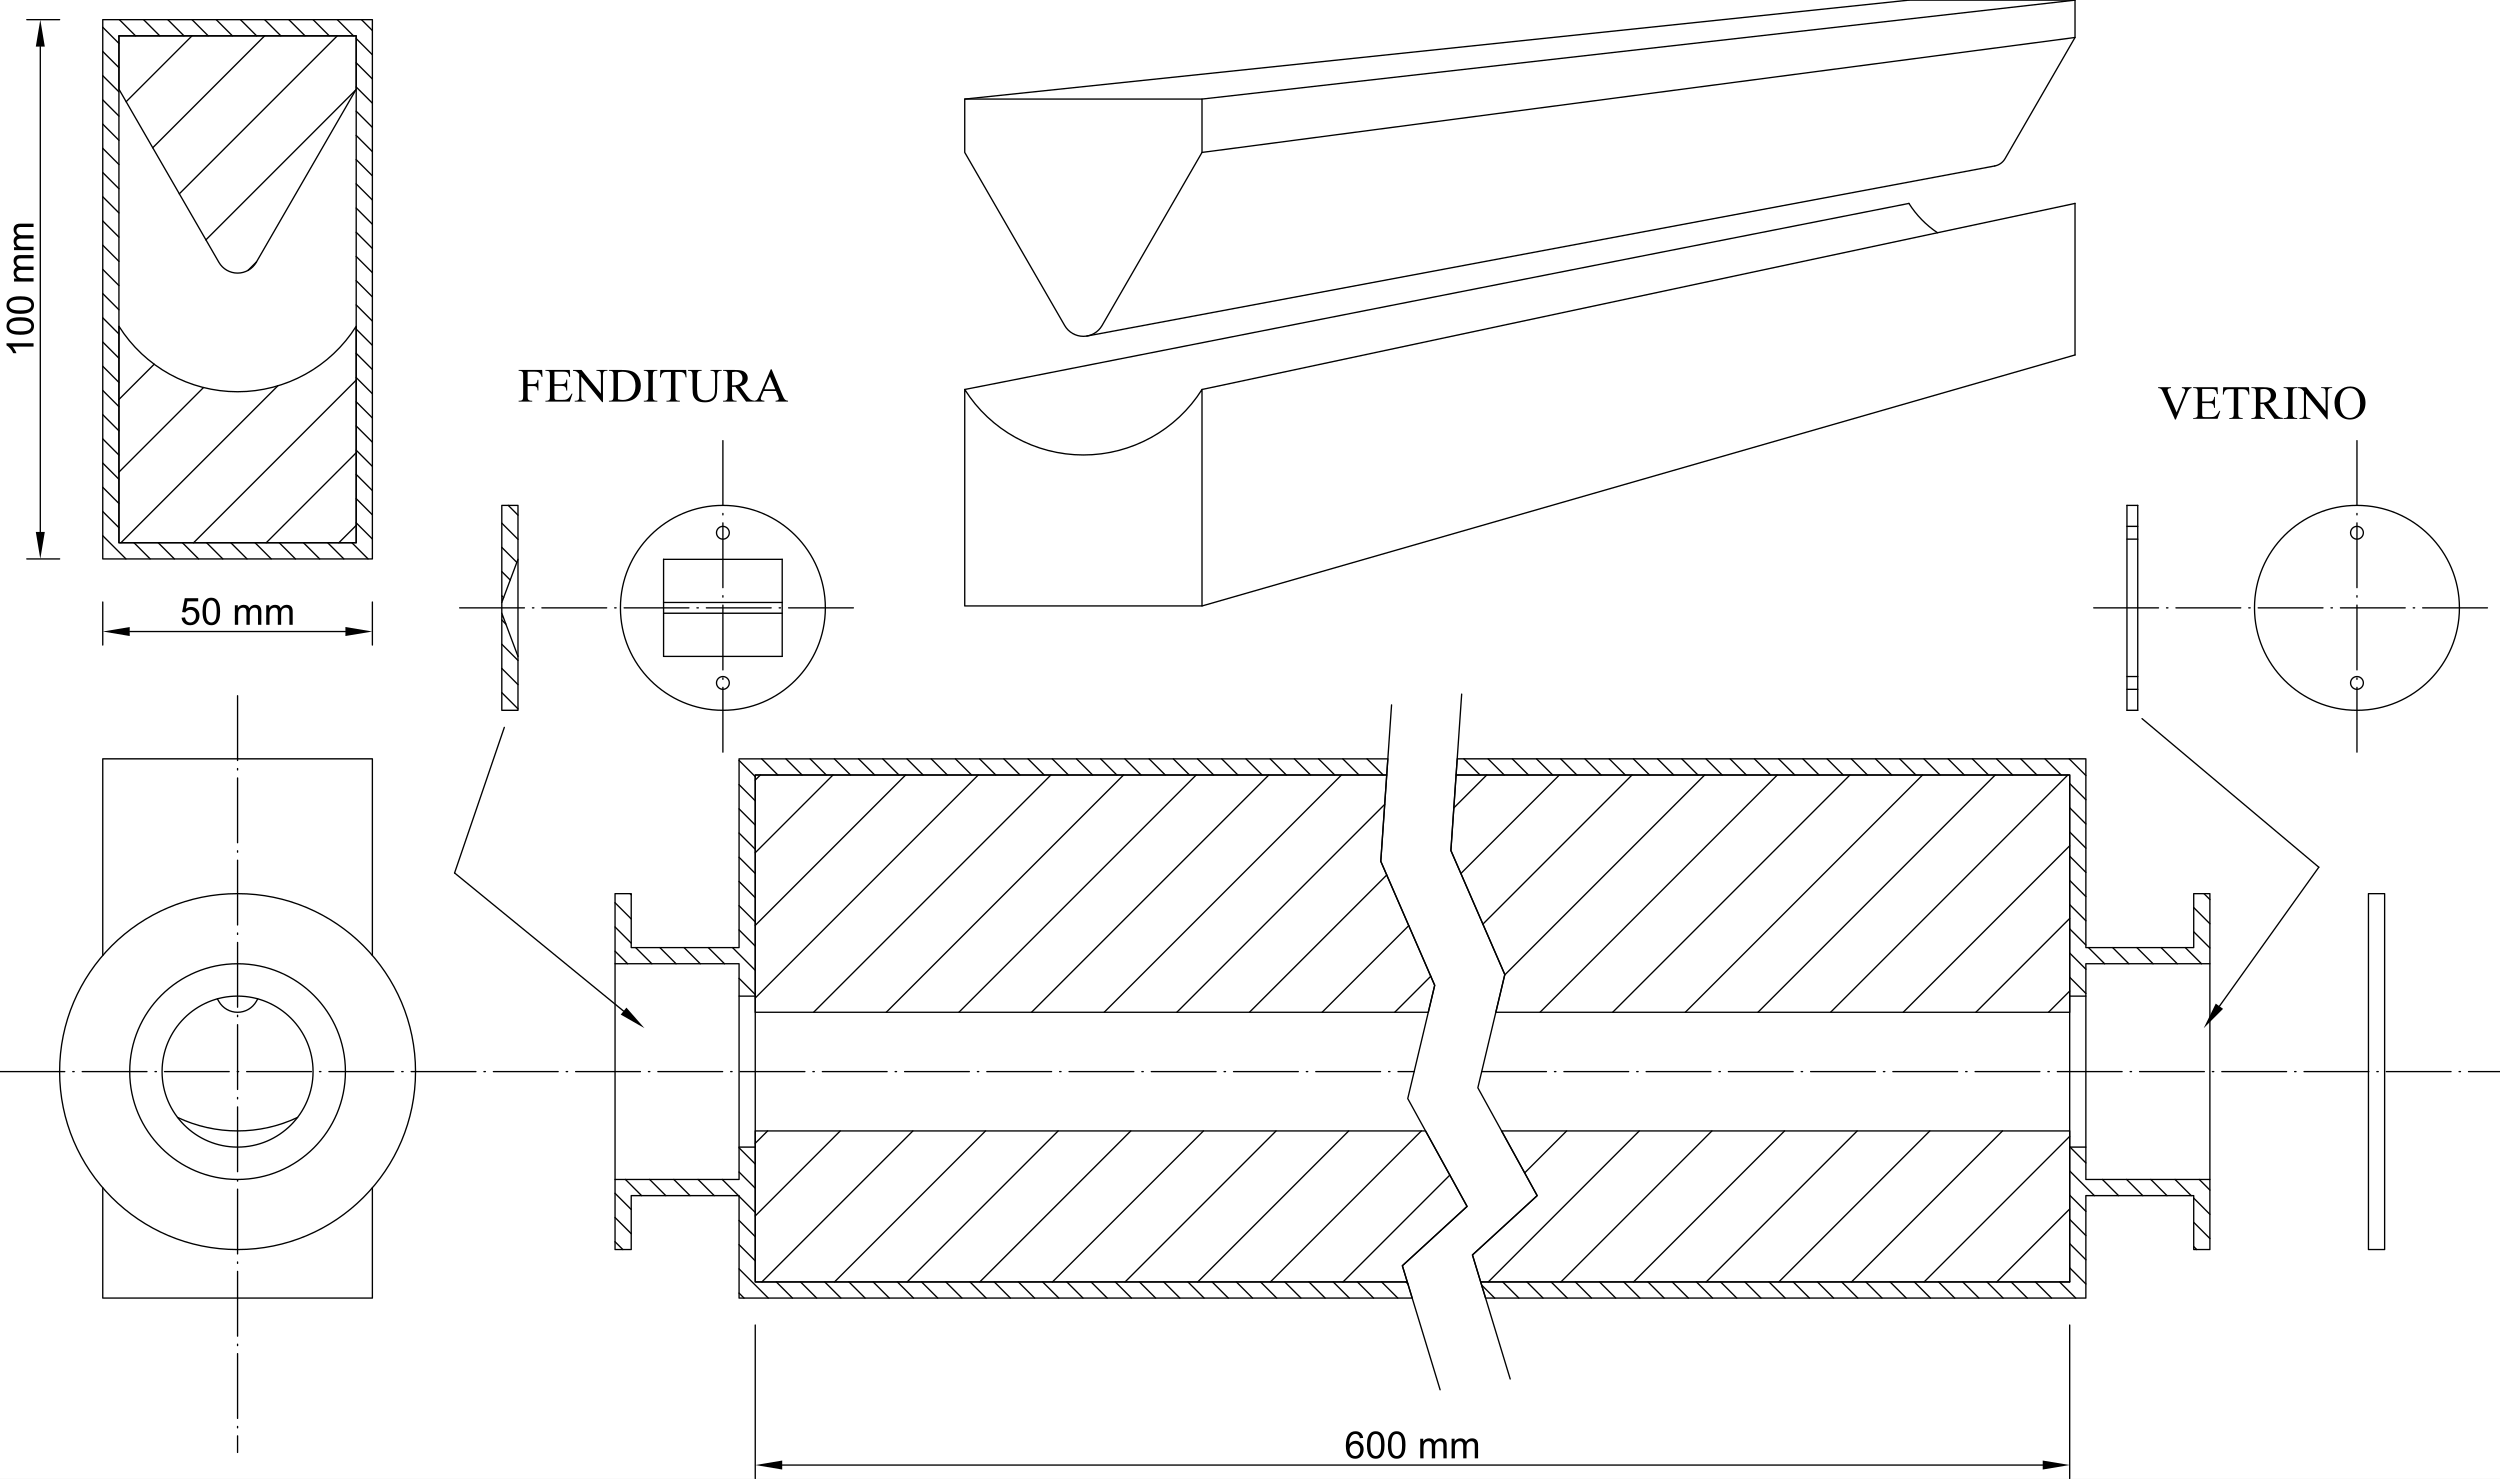
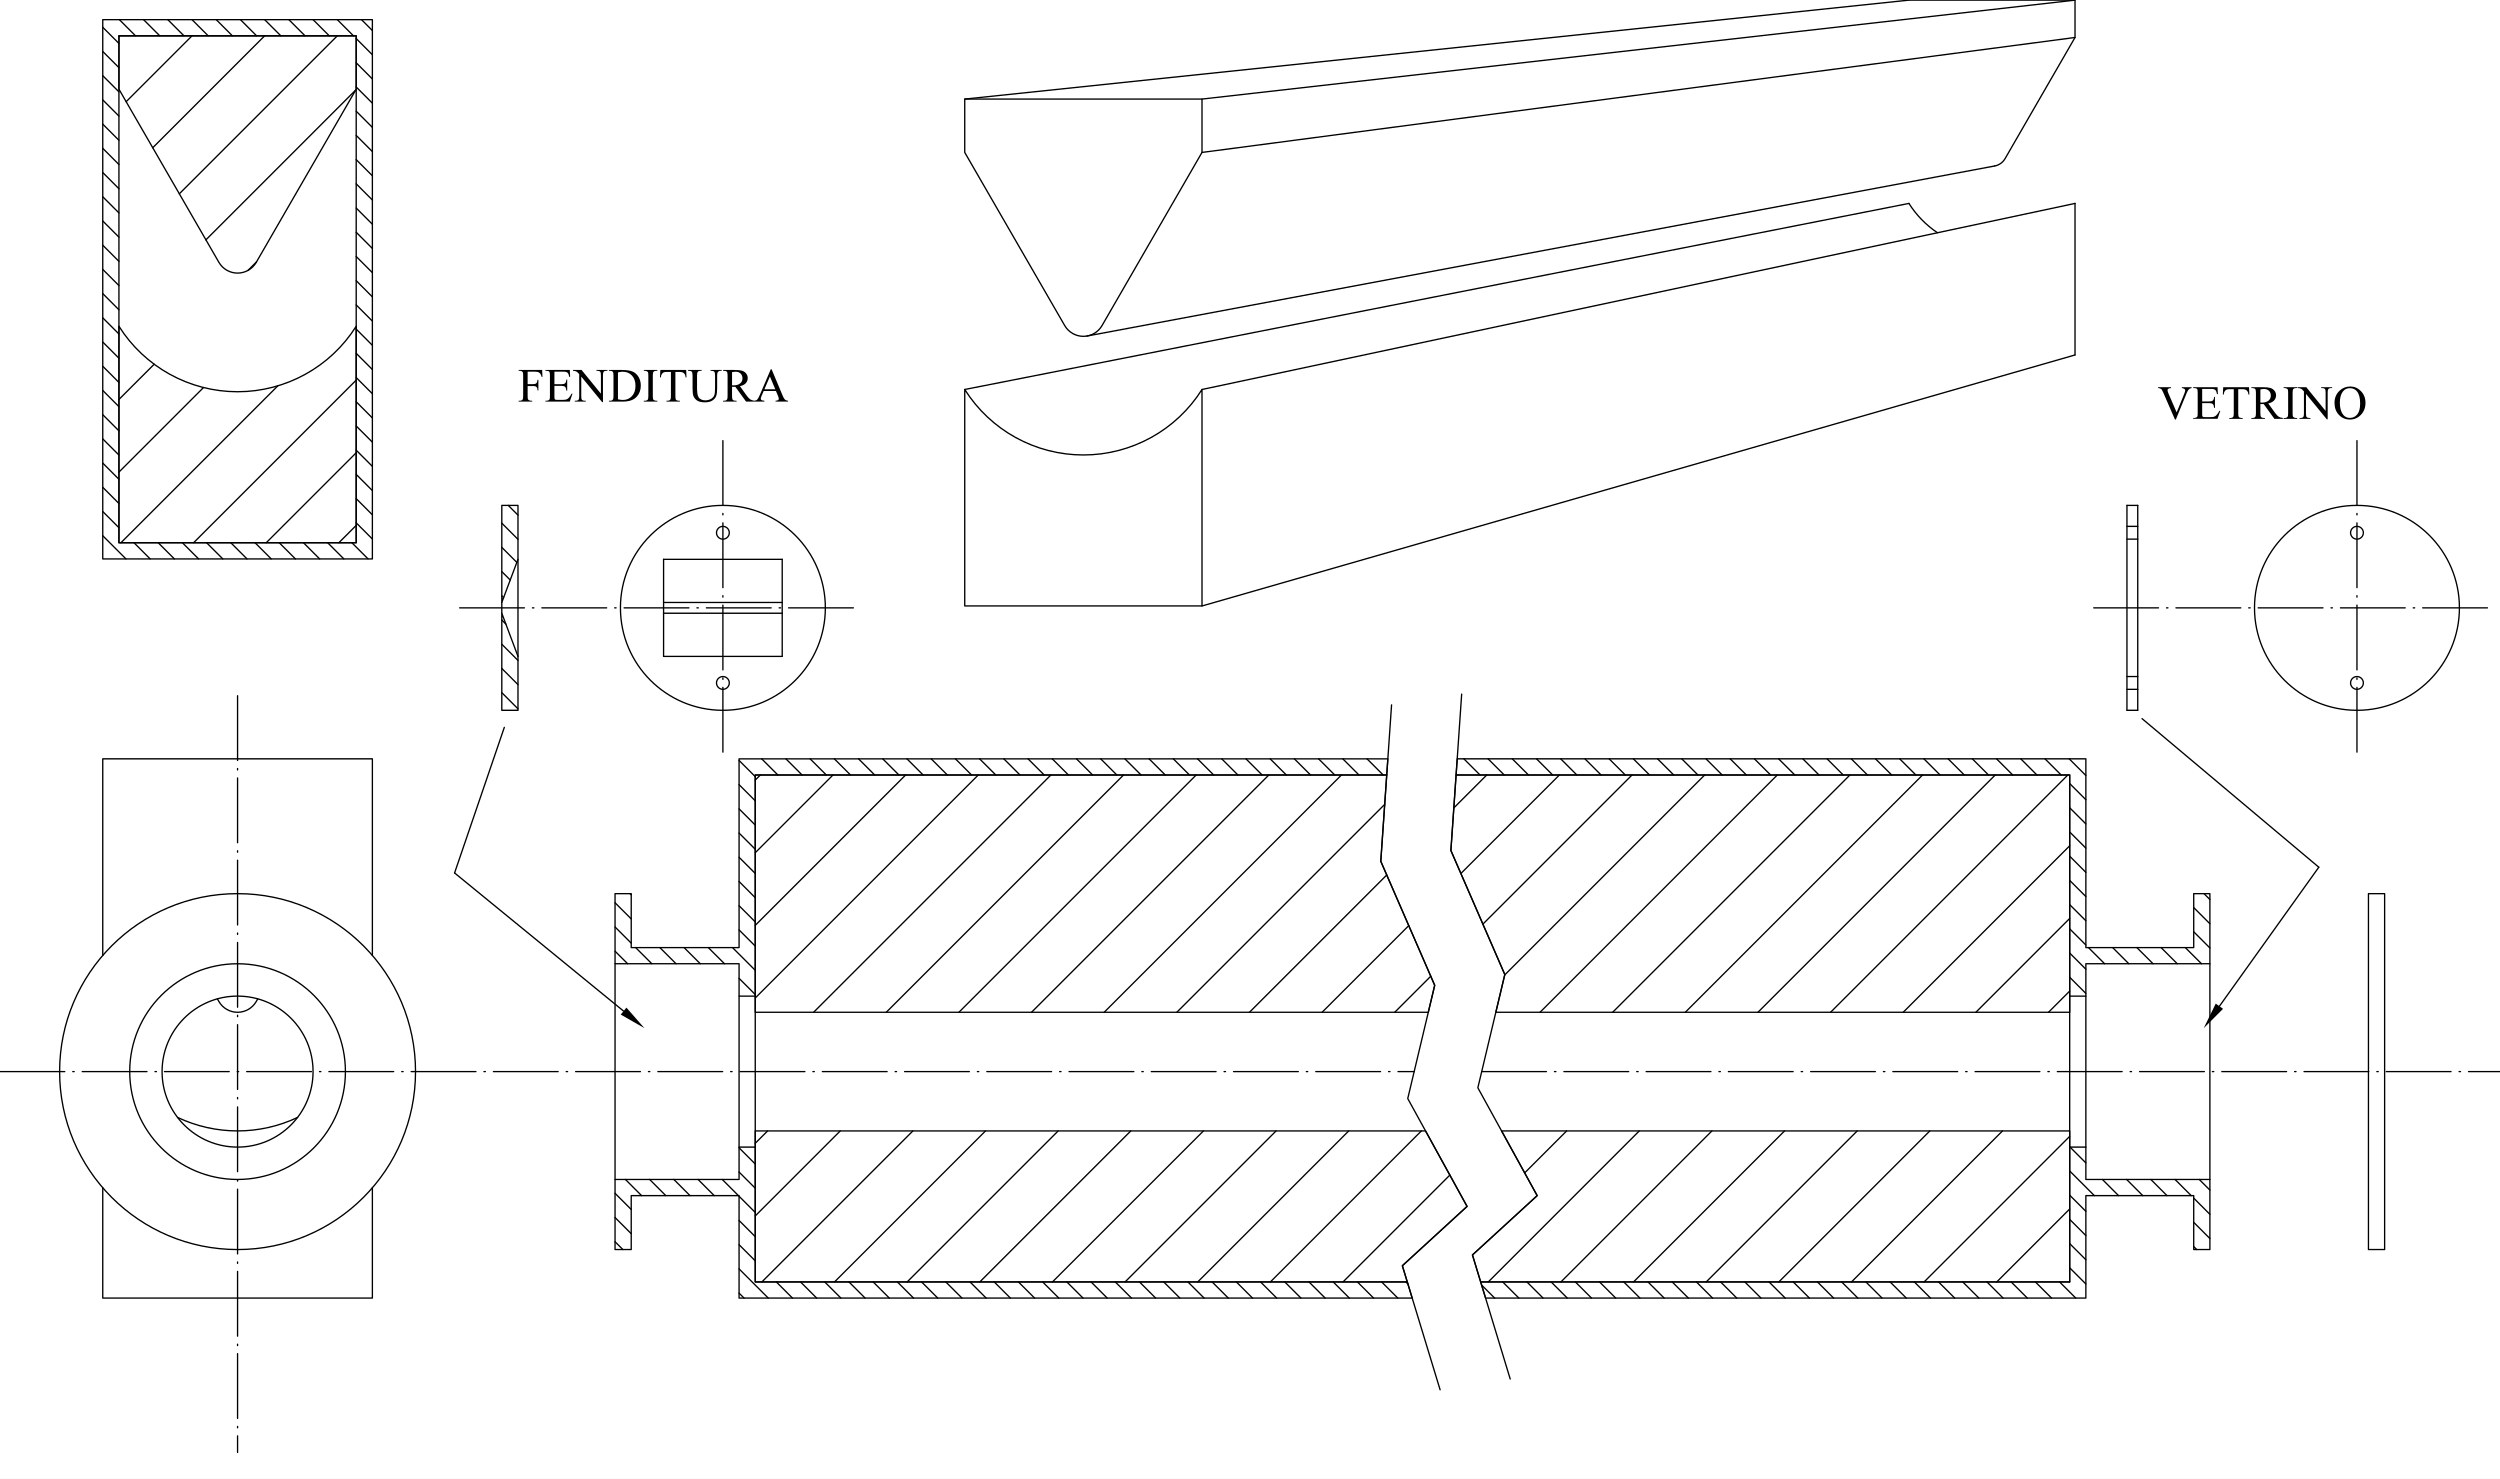
<svg xmlns="http://www.w3.org/2000/svg" width="463.6mm" height="274.2mm" viewBox="0 0 1000000 591458">
  <defs>
    <style>.C1 {stroke: #000000; stroke-width: 539; stroke-opacity: 1.000; fill: none; fill-opacity: 1.000;}</style>
    <style>.C2 {stroke: none; stroke-width: none; stroke-opacity: 1.000; fill: #000000; fill-opacity: 1.000;}</style>
  </defs>
  <rect fill="#ffffff" x="0" y="0" width="1000000" height="591458" fill-opacity="1.0" />
  <g stroke-linecap="round" stroke-linejoin="round" fill-rule="evenodd">
    <path d="M 142481 217091 l 0 -202759 l -94908 0 l 0 202759 l 94908 0" class="C1" />
    <path d="M 148952 7861 l -107850 0 l 0 215701 l 107850 0 l 0 -215701" class="C1" />
    <path d="M 47573 14332 l 94908 0 l 0 21343 l -39982 69251 c -1541 2670 -4390 4314 -7472 4314 c -3082 0 -5931 -1644 -7472 -4314 l -39982 -69251 l 0 -21343" class="C1" />
    <path d="M 47573 130501 l 0 86590 l 94908 0 l 0 -86590 c -10268 16303 -28187 26194 -47454 26194 c -19267 0 -37186 -9891 -47454 -26194" class="C1" />
    <path d="M 148952 382178 l 0 -78643 l -107850 0 l 0 78643" class="C1" />
    <path d="M 556627 281965 l -4314 62553 l 21570 49611 l -10785 45297 l 23727 43140 l -25884 23727 l 15099 49611" class="C1" />
    <path d="M 584668 277651 l -4314 62553 l 21570 49611 l -10785 45297 l 23727 43140 l -25884 23727 l 15099 49611" class="C1" />
    <path d="M 252489 357461 l 0 21570 l 43140 0 l 0 -75495 l 259510 0 l -446 6471 l -252593 0 l 0 88437 l -6471 -0 l 0 -12942 l -49611 0 l 0 -28041 l 6471 0" class="C1" />
    <path d="M 0 428642 l 25884 0 m 3236 0 l 539 0 m 3236 0 l 25884 0 m 3236 0 l 539 0 m 3236 0 l 25884 0 m 3236 0 l 539 0 m 3236 0 l 25884 0 m 3236 0 l 539 0 m 3236 0 l 25884 0 m 3236 0 l 539 0 m 3236 0 l 25884 0 m 3236 0 l 539 0 m 3236 0 l 25884 0 m 3236 0 l 539 0 m 3236 0 l 25884 0 m 3236 0 l 539 0 m 3236 0 l 25884 0 m 3236 0 l 539 0 m 3236 0 l 25884 0 m 3236 0 l 539 0 m 3236 0 l 25884 0 m 3236 0 l 539 0 m 3236 0 l 25884 0 m 3236 0 l 539 0 m 3236 0 l 25884 0 m 3236 0 l 539 0 m 3236 0 l 25884 0 m 3236 0 l 539 0 m 3236 0 l 25884 0 m 3236 0 l 539 0 m 3236 0 l 25884 0 m 3236 0 l 539 0 m 3236 0 l 25884 0 m 3236 0 l 539 0 m 3236 0 l 6462 0" class="C1" />
    <path d="M 295629 458840 l 6471 0 l 0 53925 l 260810 -0 l 1969 6471 l -269251 0 l 0 -40983 l -43140 0 l 0 21570 l -6471 0 l 0 -28041 l 49611 0 l 0 -12942" class="C1" />
    <path d="M 582437 310006 l 245438 0 l 0 88437 l 6471 -0 l 0 -12942 l 49611 0 l 0 -28041 l -6471 0 l 0 21570 l -43140 0 l 0 -75495 l -251462 0 l -446 6471" class="C1" />
    <path d="M 827874 458840 l 0 53925 l -235610 -0 l 1969 6471 l 240111 0 l 0 -40983 l 43140 0 l 0 21570 l 6471 0 l 0 -28041 l -49611 0 l 0 -12942 l -6471 0" class="C1" />
    <path d="M 302100 458840 l 0 -60396" class="C1" />
    <path d="M 827874 398444 l 0 60396" class="C1" />
    <path d="M 570216 452369 l 16609 30198 l -25884 23727 l 1969 6471 l -260810 0 l 0 -60396 l 268116 0" class="C1" />
    <path d="M 302100 404915 l 0 -94908 l 252593 0 l -2380 34512 l 21570 49611 l -2568 10785 l -269215 0" class="C1" />
    <path d="M 827874 452369 l 0 60396 l -235610 -0 l -3282 -10785 l 25884 -23727 l -14236 -25884 l 227244 0" class="C1" />
    <path d="M 827874 404915 l -229545 0 l 3595 -15099 l -21570 -49611 l 2083 -30198 l 245438 0 l 0 94908" class="C1" />
    <path d="M 592680 428642 l 25884 0 m 3236 0 l 539 0 m 3236 0 l 25884 0 m 3236 0 l 539 0 m 3236 0 l 25884 0 m 3236 0 l 539 0 m 3236 0 l 25884 0 m 3236 0 l 539 0 m 3236 0 l 25884 0 m 3236 0 l 539 0 m 3236 0 l 25884 0 m 3236 0 l 539 0 m 3236 0 l 25884 0 m 3236 0 l 539 0 m 3236 0 l 25884 0 m 3236 0 l 539 0 m 3236 0 l 25884 0 m 3236 0 l 539 0 m 3236 0 l 25884 0 m 3236 0 l 539 0 m 3236 0 l 25884 0 m 3236 0 l 539 0 m 3236 0 l 25884 0 m 3236 0 l 539 0 m 3236 0 l 12588 0" class="C1" />
    <path d="M 166209 428642 c 0 39312 -31869 71181 -71181 71181 c -39312 0 -71181 -31869 -71181 -71181 c 0 -39312 31869 -71181 71181 -71181 c 39312 0 71181 31869 71181 71181" class="C1" />
    <path d="M 138167 428642 c 0 23826 -19315 43140 -43140 43140 c -23826 0 -43140 -19315 -43140 -43140 c 0 -23826 19315 -43140 43140 -43140 c 23826 0 43140 19315 43140 43140" class="C1" />
    <path d="M 95027 278304 l 0 25884 m 0 3236 l 0 539 m 0 3236 l 0 25884 m 0 3236 l 0 539 m 0 3236 l 0 25884 m 0 3236 l 0 539 m 0 3236 l 0 25884 m 0 3236 l 0 539 m 0 3236 l 0 25884 m 0 3236 l 0 539 m 0 3236 l 0 25884 m 0 3236 l 0 539 m 0 3236 l 0 25884 m 0 3236 l 0 539 m 0 3236 l 0 25884 m 0 3236 l 0 539 m 0 3236 l 0 25884 m 0 3236 l 0 539 m 0 3236 l 0 6609" class="C1" />
    <path d="M 41102 475105 l 0 44131 l 107850 0 l 0 -44131" class="C1" />
    <path d="M 119023 446976 c -15189 7190 -32802 7190 -47990 0" class="C1" />
    <path d="M 103109 399545 l -609 1056 c -1541 2670 -4390 4314 -7472 4314 c -3082 0 -5931 -1644 -7472 -4314 l -609 -1056" class="C1" />
    <path d="M 200721 240982 l 6471 -17256 l 0 -21570 l -6471 0 l 0 38826" class="C1" />
    <path d="M 200721 245296 l 6471 17256 l 0 21570 l -6471 0 l 0 -38826" class="C1" />
    <path d="M 200721 240982 l 0 4314" class="C1" />
    <path d="M 207192 223726 l 0 38826" class="C1" />
    <path d="M 183874 243139 l 25884 0 m 3236 0 l 539 0 m 3236 0 l 25884 0 m 3236 0 l 539 0 m 3236 0 l 25884 0 m 3236 0 l 539 0 m 3236 0 l 25884 0 m 3236 0 l 539 0 m 3236 0 l 25884 0" class="C1" />
    <path d="M 289158 176272 l 0 25884 m 0 3236 l 0 539 m 0 3236 l 0 25884 m 0 3236 l 0 539 m 0 3236 l 0 25884 m 0 3236 l 0 539 m 0 3236 l 0 25884" class="C1" />
    <path d="M 330141 243139 c 0 22634 -18349 40983 -40983 40983 c -22634 0 -40983 -18349 -40983 -40983 c 0 -22634 18349 -40983 40983 -40983 c 22634 0 40983 18349 40983 40983" class="C1" />
    <path d="M 265431 223726 l 47454 0" class="C1" />
    <path d="M 265431 262552 l 47454 0" class="C1" />
    <path d="M 265431 262552 l 0 -38826" class="C1" />
    <path d="M 312885 262552 l 0 -38826" class="C1" />
    <path d="M 265431 245296 l 47454 0" class="C1" />
    <path d="M 265431 240982 l 47454 0" class="C1" />
    <path d="M 291716 273173 c 0 1413 -1145 2558 -2558 2558 c -1413 0 -2558 -1145 -2558 -2558 c 0 -1413 1145 -2558 2558 -2558 c 1413 0 2558 1145 2558 2558" class="C1" />
    <path d="M 291716 213105 c 0 1413 -1145 2558 -2558 2558 c -1413 0 -2558 -1145 -2558 -2558 c 0 -1413 1145 -2558 2558 -2558 c 1413 0 2558 1145 2558 2558" class="C1" />
    <path d="M 947381 357461 l 6471 0 l 0 142362 l -6471 0 l 0 -142362" class="C1" />
    <path d="M 942785 176272 l 0 25884 m 0 3236 l 0 539 m 0 3236 l 0 25884 m 0 3236 l 0 539 m 0 3236 l 0 25884 m 0 3236 l 0 539 m 0 3236 l 0 25884" class="C1" />
    <path d="M 983768 243139 c 0 22634 -18349 40983 -40983 40983 c -22634 0 -40983 -18349 -40983 -40983 c 0 -22634 18349 -40983 40983 -40983 c 22634 0 40983 18349 40983 40983" class="C1" />
    <path d="M 837502 243139 l 25884 0 m 3236 0 l 539 0 m 3236 0 l 25884 0 m 3236 0 l 539 0 m 3236 0 l 25884 0 m 3236 0 l 539 0 m 3236 0 l 25884 0 m 3236 0 l 539 0 m 3236 0 l 25884 0" class="C1" />
    <path d="M 945344 273173 c 0 1413 -1145 2558 -2558 2558 c -1413 0 -2558 -1145 -2558 -2558 c 0 -1413 1145 -2558 2558 -2558 c 1413 0 2558 1145 2558 2558" class="C1" />
    <path d="M 945344 213105 c 0 1413 -1145 2558 -2558 2558 c -1413 0 -2558 -1145 -2558 -2558 c 0 -1413 1145 -2558 2558 -2558 c 1413 0 2558 1145 2558 2558" class="C1" />
    <path d="M 855096 202156 l -4314 0" class="C1" />
    <path d="M 850782 202156 l 0 81966" class="C1" />
    <path d="M 855096 284122 l -4314 0" class="C1" />
    <path d="M 855096 202156 l 0 81966" class="C1" />
    <path d="M 855096 210547 l -4314 0" class="C1" />
    <path d="M 855096 215664 l -4314 0" class="C1" />
    <path d="M 855096 270615 l -4314 0" class="C1" />
    <path d="M 855096 275731 l -4314 0" class="C1" />
    <path d="M 385894 155794 l 0 86590 l 94908 0 l 0 -86590 c -10268 16303 -28187 26194 -47454 26194 c -19267 0 -37186 -9891 -47454 -26194" class="C1" />
    <path d="M 385894 39625 l 94908 0 l 0 21343 l -39982 69251 c -1541 2670 -4390 4314 -7472 4314 c -3082 0 -5931 -1644 -7472 -4314 l -39982 -69251 l 0 -21343" class="C1" />
    <path d="M 774989 93094 c -4587 -3063 -8478 -7059 -11417 -11726" class="C1" />
    <path d="M 763572 50 l 66436 0 l 0 14940 l -27987 48476 c -881 1527 -2386 2592 -4118 2917" class="C1" />
    <path d="M 480803 242384 l 349205 -100403" class="C1" />
    <path d="M 480803 155794 l 349205 -74426" class="C1" />
    <path d="M 385894 155794 l 377678 -74426" class="C1" />
    <path d="M 434723 134423 l 363179 -68041" class="C1" />
    <path d="M 480803 60968 l 349205 -45978" class="C1" />
    <path d="M 830008 50 l -349205 39575" class="C1" />
    <path d="M 763572 50 l -377678 39575" class="C1" />
    <path d="M 830008 141981 l 0 -60613" class="C1" />
    <path d="M 250567 403048 l -2275 2783 9488 5434 Z" class="C2" />
    <path d="M 249429 404440 l -67599 -55257" class="C1" />
    <path d="M 889222 403537 l -2924 -2091 -4810 9819 Z" class="C2" />
    <path d="M 887760 402492 l 39758 -55608" class="C1" />
    <path d="M 211056 148674 l 0 4973 l 2305 0 q 793 0 1162 -350 q 369 -350 490 -1386 l 345 0 l 0 4283 l -345 0 q -9 -737 -191 -1082 q -182 -345 -504 -518 q -322 -173 -956 -173 l -2305 0 l 0 3975 q 0 961 121 1269 q 93 233 392 401 q 411 224 858 224 l 457 0 l 0 345 l -5431 0 l 0 -345 l 448 0 q 784 0 1138 -457 q 224 -299 224 -1437 l 0 -8174 q 0 -961 -121 -1269 q -93 -233 -383 -401 q -401 -224 -858 -224 l -448 0 l 0 -345 l 9415 0 l 121 2781 l -327 0 q -243 -886 -565 -1302 q -322 -415 -793 -602 q -471 -187 -1460 -187 l -2790 0 Z M 221768 148674 l 0 5001 l 2781 0 q 1082 0 1446 -327 q 485 -429 541 -1512 l 345 0 l 0 4404 l -345 0 q -131 -924 -261 -1185 q -168 -327 -551 -513 q -383 -187 -1176 -187 l -2781 0 l 0 4171 q 0 840 75 1022 q 75 182 261 289 q 187 107 709 107 l 2146 0 q 1073 0 1558 -149 q 485 -149 933 -588 q 579 -579 1185 -1745 l 373 0 l -1092 3173 l -9751 0 l 0 -345 l 448 0 q 448 0 849 -215 q 299 -149 406 -448 q 107 -299 107 -1222 l 0 -8221 q 0 -1204 -243 -1484 q -336 -373 -1120 -373 l -448 0 l 0 -345 l 9751 0 l 140 2771 l -364 0 q -196 -998 -434 -1372 q -238 -373 -704 -569 q -373 -140 -1316 -140 l -3471 0 Z M 229196 147984 l 3434 0 l 7735 9490 l 0 -7297 q 0 -1166 -261 -1456 q -345 -392 -1092 -392 l -439 0 l 0 -345 l 4404 0 l 0 345 l -448 0 q -802 0 -1138 485 q -205 299 -205 1362 l 0 10665 l -336 0 l -8342 -10189 l 0 7791 q 0 1166 252 1456 q 355 392 1092 392 l 448 0 l 0 345 l -4404 0 l 0 -345 l 439 0 q 812 0 1148 -485 q 205 -299 205 -1362 l 0 -8799 q -551 -644 -835 -849 q -285 -205 -835 -383 q -271 -84 -821 -84 l 0 -345 Z M 243575 160636 l 0 -345 l 476 0 q 802 0 1138 -513 q 205 -308 205 -1381 l 0 -8174 q 0 -1185 -261 -1484 q -364 -411 -1082 -411 l -476 0 l 0 -345 l 5151 0 q 2837 0 4316 644 q 1479 644 2379 2146 q 900 1502 900 3471 q 0 2641 -1605 4414 q -1801 1978 -5487 1978 l -5655 0 m 3611 -914 q 1185 261 1987 261 q 2165 0 3592 -1521 q 1428 -1521 1428 -4124 q 0 -2622 -1428 -4134 q -1428 -1512 -3667 -1512 q -840 0 -1913 271 l 0 10759 Z M 262946 160291 l 0 345 l -5421 0 l 0 -345 l 448 0 q 784 0 1138 -457 q 224 -299 224 -1437 l 0 -8174 q 0 -961 -121 -1269 q -93 -233 -383 -401 q -411 -224 -858 -224 l -448 0 l 0 -345 l 5421 0 l 0 345 l -457 0 q -774 0 -1129 457 q -233 299 -233 1437 l 0 8174 q 0 961 121 1269 q 93 233 392 401 q 401 224 849 224 l 457 0 Z M 274469 147984 l 140 2967 l -355 0 q -103 -784 -280 -1120 q -289 -541 -770 -798 q -481 -257 -1264 -257 l -1782 0 l 0 9667 q 0 1166 252 1456 q 355 392 1092 392 l 439 0 l 0 345 l -5365 0 l 0 -345 l 448 0 q 802 0 1138 -485 q 205 -299 205 -1362 l 0 -9667 l -1521 0 q -886 0 -1260 131 q -485 177 -830 681 q -345 504 -411 1362 l -355 0 l 149 -2967 l 10329 0 Z M 284202 148329 l 0 -345 l 4479 0 l 0 345 l -476 0 q -746 0 -1148 625 q -196 289 -196 1344 l 0 5132 q 0 1904 -378 2953 q -378 1050 -1484 1801 q -1106 751 -3009 751 q -2071 0 -3145 -718 q -1073 -718 -1521 -1932 q -299 -830 -299 -3117 l 0 -4945 q 0 -1166 -322 -1530 q -322 -364 -1040 -364 l -476 0 l 0 -345 l 5468 0 l 0 345 l -485 0 q -784 0 -1120 495 q -233 336 -233 1400 l 0 5515 q 0 737 135 1689 q 135 952 490 1484 q 355 532 1022 877 q 667 345 1638 345 q 1241 0 2221 -541 q 980 -541 1339 -1386 q 359 -844 359 -2860 l 0 -5123 q 0 -1185 -261 -1484 q -364 -411 -1082 -411 l -476 0 Z M 301800 160636 l -3378 0 l -4283 -5916 q -476 19 -774 19 q -121 0 -261 -5 q -140 -5 -289 -14 l 0 3676 q 0 1194 261 1484 q 355 411 1064 411 l 495 0 l 0 345 l -5421 0 l 0 -345 l 476 0 q 802 0 1148 -523 q 196 -289 196 -1372 l 0 -8174 q 0 -1194 -261 -1484 q -364 -411 -1082 -411 l -476 0 l 0 -345 l 4609 0 q 2015 0 2972 294 q 956 294 1624 1082 q 667 788 667 1880 q 0 1166 -760 2025 q -760 858 -2356 1213 l 2613 3630 q 896 1250 1540 1661 q 644 411 1680 523 l 0 345 m -8986 -6504 q 177 0 308 5 q 131 5 215 5 q 1810 0 2729 -784 q 919 -784 919 -1997 q 0 -1185 -742 -1927 q -742 -742 -1964 -742 q -541 0 -1465 177 l 0 5263 Z M 310375 156400 l -4899 0 l -858 1997 q -317 737 -317 1101 q 0 289 275 509 q 275 219 1190 285 l 0 345 l -3984 0 l 0 -345 q 793 -140 1026 -364 q 476 -448 1054 -1820 l 4451 -10413 l 327 0 l 4404 10525 q 532 1269 966 1647 q 434 378 1208 425 l 0 345 l -4992 0 l 0 -345 q 756 -37 1022 -252 q 266 -215 266 -523 q 0 -411 -373 -1297 l -765 -1820 m -261 -690 l -2146 -5113 l -2202 5113 l 4348 0 Z" class="C2" />
    <path d="M 876642 154882 l 0 345 q -672 121 -1017 429 q -495 457 -877 1400 l -4414 10768 l -345 0 l -4740 -10908 q -364 -840 -513 -1026 q -233 -289 -574 -453 q -341 -163 -919 -210 l 0 -345 l 5169 0 l 0 345 q -877 84 -1138 299 q -261 215 -261 551 q 0 467 429 1456 l 3219 7418 l 2986 -7325 q 439 -1082 439 -1502 q 0 -271 -271 -518 q -271 -247 -914 -350 q -47 -9 -159 -28 l 0 -345 l 3900 0 Z M 880869 155572 l 0 5001 l 2781 0 q 1082 0 1446 -327 q 485 -429 541 -1512 l 345 0 l 0 4404 l -345 0 q -131 -924 -261 -1185 q -168 -327 -551 -513 q -383 -187 -1176 -187 l -2781 0 l 0 4171 q 0 840 75 1022 q 75 182 261 289 q 187 107 709 107 l 2146 0 q 1073 0 1558 -149 q 485 -149 933 -588 q 579 -579 1185 -1745 l 373 0 l -1092 3173 l -9751 0 l 0 -345 l 448 0 q 448 0 849 -215 q 299 -149 406 -448 q 107 -299 107 -1222 l 0 -8221 q 0 -1204 -243 -1484 q -336 -373 -1120 -373 l -448 0 l 0 -345 l 9751 0 l 140 2771 l -364 0 q -196 -998 -434 -1372 q -238 -373 -704 -569 q -373 -140 -1316 -140 l -3471 0 Z M 899606 154882 l 140 2967 l -355 0 q -103 -784 -280 -1120 q -289 -541 -770 -798 q -481 -257 -1264 -257 l -1782 0 l 0 9667 q 0 1166 252 1456 q 355 392 1092 392 l 439 0 l 0 345 l -5365 0 l 0 -345 l 448 0 q 802 0 1138 -485 q 205 -299 205 -1362 l 0 -9667 l -1521 0 q -886 0 -1260 131 q -485 177 -830 681 q -345 504 -411 1362 l -355 0 l 149 -2967 l 10329 0 Z M 913136 167534 l -3378 0 l -4283 -5916 q -476 19 -774 19 q -121 0 -261 -5 q -140 -5 -289 -14 l 0 3676 q 0 1194 261 1484 q 355 411 1064 411 l 495 0 l 0 345 l -5421 0 l 0 -345 l 476 0 q 802 0 1148 -523 q 196 -289 196 -1372 l 0 -8174 q 0 -1194 -261 -1484 q -364 -411 -1082 -411 l -476 0 l 0 -345 l 4609 0 q 2015 0 2972 294 q 956 294 1624 1082 q 667 788 667 1880 q 0 1166 -760 2025 q -760 858 -2356 1213 l 2613 3630 q 896 1250 1540 1661 q 644 411 1680 523 l 0 345 m -8986 -6504 q 177 0 308 5 q 131 5 215 5 q 1810 0 2729 -784 q 919 -784 919 -1997 q 0 -1185 -742 -1927 q -742 -742 -1964 -742 q -541 0 -1465 177 l 0 5263 Z M 918865 167189 l 0 345 l -5421 0 l 0 -345 l 448 0 q 784 0 1138 -457 q 224 -299 224 -1437 l 0 -8174 q 0 -961 -121 -1269 q -93 -233 -383 -401 q -411 -224 -858 -224 l -448 0 l 0 -345 l 5421 0 l 0 345 l -457 0 q -774 0 -1129 457 q -233 299 -233 1437 l 0 8174 q 0 961 121 1269 q 93 233 392 401 q 401 224 849 224 l 457 0 Z M 919080 154882 l 3434 0 l 7735 9490 l 0 -7297 q 0 -1166 -261 -1456 q -345 -392 -1092 -392 l -439 0 l 0 -345 l 4404 0 l 0 345 l -448 0 q -802 0 -1138 485 q -205 299 -205 1362 l 0 10665 l -336 0 l -8342 -10189 l 0 7791 q 0 1166 252 1456 q 355 392 1092 392 l 448 0 l 0 345 l -4404 0 l 0 -345 l 439 0 q 812 0 1148 -485 q 205 -299 205 -1362 l 0 -8799 q -551 -644 -835 -849 q -285 -205 -835 -383 q -271 -84 -821 -84 l 0 -345 Z M 940121 154592 q 2463 0 4269 1871 q 1806 1871 1806 4670 q 0 2883 -1820 4787 q -1820 1904 -4404 1904 q -2613 0 -4390 -1857 q -1778 -1857 -1778 -4805 q 0 -3014 2053 -4917 q 1782 -1652 4264 -1652 m -177 681 q -1698 0 -2725 1260 q -1278 1568 -1278 4591 q 0 3098 1325 4768 q 1017 1269 2687 1269 q 1782 0 2944 -1390 q 1162 -1390 1162 -4386 q 0 -3247 -1278 -4843 q -1026 -1269 -2837 -1269 Z" class="C2" />
-     <path d="M 302100 530021 l 0 61387" class="C1" />
-     <path d="M 827874 530021 l 0 61387" class="C1" />
-     <path d="M 312885 586016 l 504204 0" class="C1" />
-     <path d="M 312885 584218 l 0 3595 -10785 -1798 Z" class="C2" />
-     <path d="M 817089 584218 l 0 3595 10785 -1798 Z" class="C2" />
-     <path d="M 545271 575176 l -1317 103 q -177 -780 -500 -1133 q -537 -566 -1324 -566 q -633 0 -1111 353 q -625 456 -986 1332 q -360 875 -375 2494 q 478 -728 1170 -1081 q 692 -353 1449 -353 q 1324 0 2255 975 q 931 975 931 2520 q 0 1015 -438 1887 q -438 872 -1203 1335 q -765 463 -1736 463 q -1655 0 -2700 -1218 q -1045 -1218 -1045 -4013 q 0 -3127 1155 -4546 q 1008 -1236 2715 -1236 q 1273 0 2086 714 q 813 714 975 1972 m -5407 4649 q 0 684 291 1310 q 291 625 813 953 q 522 327 1096 327 q 839 0 1442 -677 q 603 -677 603 -1839 q 0 -1118 -596 -1762 q -596 -644 -1501 -644 q -898 0 -1523 644 q -625 644 -625 1688 Z M 546779 578001 q 0 -1913 394 -3079 q 394 -1166 1170 -1799 q 776 -633 1953 -633 q 868 0 1523 349 q 655 349 1081 1008 q 427 658 669 1604 q 243 945 243 2549 q 0 1898 -390 3064 q -390 1166 -1166 1802 q -776 636 -1961 636 q -1560 0 -2450 -1118 q -1067 -1346 -1067 -4385 m 1361 0 q 0 2656 622 3535 q 622 879 1534 879 q 912 0 1534 -883 q 622 -883 622 -3531 q 0 -2663 -622 -3539 q -622 -875 -1549 -875 q -912 0 -1457 772 q -684 986 -684 3642 Z M 555158 578001 q 0 -1913 394 -3079 q 394 -1166 1170 -1799 q 776 -633 1953 -633 q 868 0 1523 349 q 655 349 1081 1008 q 427 658 669 1604 q 243 945 243 2549 q 0 1898 -390 3064 q -390 1166 -1166 1802 q -776 636 -1961 636 q -1560 0 -2450 -1118 q -1067 -1346 -1067 -4385 m 1361 0 q 0 2656 622 3535 q 622 879 1534 879 q 912 0 1534 -883 q 622 -883 622 -3531 q 0 -2663 -622 -3539 q -622 -875 -1549 -875 q -912 0 -1457 772 q -684 986 -684 3642 Z" class="C2" />
-     <path d="M 568092 583319 l 0 -7813 l 1184 0 l 0 1096 q 368 -574 978 -923 q 611 -349 1390 -349 q 868 0 1424 360 q 555 360 783 1008 q 927 -1368 2413 -1368 q 1162 0 1788 644 q 625 644 625 1983 l 0 5363 l -1317 0 l 0 -4922 q 0 -795 -129 -1144 q -129 -349 -467 -563 q -338 -213 -795 -213 q -824 0 -1368 548 q -544 548 -544 1755 l 0 4539 l -1324 0 l 0 -5076 q 0 -883 -324 -1324 q -324 -441 -1059 -441 q -559 0 -1034 294 q -475 294 -688 861 q -213 566 -213 1633 l 0 4054 l -1324 0 Z M 580642 583319 l 0 -7813 l 1184 0 l 0 1096 q 368 -574 978 -923 q 611 -349 1390 -349 q 868 0 1424 360 q 555 360 783 1008 q 927 -1368 2413 -1368 q 1162 0 1788 644 q 625 644 625 1983 l 0 5363 l -1317 0 l 0 -4922 q 0 -795 -129 -1144 q -129 -349 -467 -563 q -338 -213 -795 -213 q -824 0 -1368 548 q -544 548 -544 1755 l 0 4539 l -1324 0 l 0 -5076 q 0 -883 -324 -1324 q -324 -441 -1059 -441 q -559 0 -1034 294 q -475 294 -688 861 q -213 566 -213 1633 l 0 4054 l -1324 0 Z" class="C2" />
-     <path d="M 23846 7861 l -13117 0" class="C1" />
-     <path d="M 23846 223562 l -13117 0" class="C1" />
-     <path d="M 16122 18646 l 0 194131" class="C1" />
-     <path d="M 14324 18646 l 3595 0 -1798 -10785 Z" class="C2" />
-     <path d="M 14324 212777 l 3595 0 -1798 10785 Z" class="C2" />
-     <path d="M 13425 137311 l 0 1324 l -8438 0 q 456 478 912 1254 q 456 776 684 1394 l -1280 0 q -522 -1111 -1265 -1942 q -743 -831 -1442 -1177 l 0 -853 l 10829 0 Z M 8106 133920 q -1913 0 -3079 -394 q -1166 -394 -1799 -1170 q -633 -776 -633 -1953 q 0 -868 349 -1523 q 349 -655 1008 -1081 q 658 -427 1604 -669 q 945 -243 2549 -243 q 1898 0 3064 390 q 1166 390 1802 1166 q 636 776 636 1961 q 0 1560 -1118 2450 q -1346 1067 -4385 1067 m 0 -1361 q 2656 0 3535 -622 q 879 -622 879 -1534 q 0 -912 -883 -1534 q -883 -622 -3531 -622 q -2663 0 -3539 622 q -875 622 -875 1549 q 0 912 772 1457 q 986 684 3642 684 Z M 8106 125540 q -1913 0 -3079 -394 q -1166 -394 -1799 -1170 q -633 -776 -633 -1953 q 0 -868 349 -1523 q 349 -655 1008 -1081 q 658 -427 1604 -669 q 945 -243 2549 -243 q 1898 0 3064 390 q 1166 390 1802 1166 q 636 776 636 1961 q 0 1560 -1118 2450 q -1346 1067 -4385 1067 m 0 -1361 q 2656 0 3535 -622 q 879 -622 879 -1534 q 0 -912 -883 -1534 q -883 -622 -3531 -622 q -2663 0 -3539 622 q -875 622 -875 1549 q 0 912 772 1457 q 986 684 3642 684 Z" class="C2" />
-     <path d="M 13425 112607 l -7813 0 l 0 -1184 l 1096 0 q -574 -368 -923 -978 q -349 -611 -349 -1390 q 0 -868 360 -1424 q 360 -555 1008 -783 q -1368 -927 -1368 -2413 q 0 -1162 644 -1788 q 644 -625 1983 -625 l 5363 0 l 0 1317 l -4922 0 q -795 0 -1144 129 q -349 129 -563 467 q -213 338 -213 795 q 0 824 548 1368 q 548 544 1755 544 l 4539 0 l 0 1324 l -5076 0 q -883 0 -1324 324 q -441 324 -441 1059 q 0 559 294 1034 q 294 475 861 688 q 566 213 1633 213 l 4054 0 l 0 1324 Z M 13425 100056 l -7813 0 l 0 -1184 l 1096 0 q -574 -368 -923 -978 q -349 -611 -349 -1390 q 0 -868 360 -1424 q 360 -555 1008 -783 q -1368 -927 -1368 -2413 q 0 -1162 644 -1788 q 644 -625 1983 -625 l 5363 0 l 0 1317 l -4922 0 q -795 0 -1144 129 q -349 129 -563 467 q -213 338 -213 795 q 0 824 548 1368 q 548 544 1755 544 l 4539 0 l 0 1324 l -5076 0 q -883 0 -1324 324 q -441 324 -441 1059 q 0 559 294 1034 q 294 475 861 688 q 566 213 1633 213 l 4054 0 l 0 1324 Z" class="C2" />
-     <path d="M 41102 240818 l 0 17185" class="C1" />
-     <path d="M 148952 240818 l 0 17185" class="C1" />
-     <path d="M 51887 252610 l 86280 0" class="C1" />
-     <path d="M 51887 250813 l 0 3595 -10785 -1798 Z" class="C2" />
-     <path d="M 138167 250813 l 0 3595 10785 -1798 Z" class="C2" />
-     <path d="M 72630 247089 l 1390 -118 q 154 1015 717 1527 q 563 511 1357 511 q 956 0 1618 -721 q 662 -721 662 -1913 q 0 -1133 -636 -1788 q -636 -655 -1666 -655 q -640 0 -1155 291 q -515 291 -809 754 l -1243 -162 l 1045 -5540 l 5363 0 l 0 1265 l -4304 0 l -581 2899 q 971 -677 2038 -677 q 1413 0 2384 978 q 971 978 971 2516 q 0 1464 -853 2531 q -1037 1310 -2832 1310 q -1471 0 -2402 -824 q -931 -824 -1063 -2185 Z M 81009 244595 q 0 -1913 394 -3079 q 394 -1166 1170 -1799 q 776 -633 1953 -633 q 868 0 1523 349 q 655 349 1081 1008 q 427 658 669 1604 q 243 945 243 2549 q 0 1898 -390 3064 q -390 1166 -1166 1802 q -776 636 -1961 636 q -1560 0 -2450 -1118 q -1067 -1346 -1067 -4385 m 1361 0 q 0 2656 622 3535 q 622 879 1534 879 q 912 0 1534 -883 q 622 -883 622 -3531 q 0 -2663 -622 -3539 q -622 -875 -1549 -875 q -912 0 -1457 772 q -684 986 -684 3642 Z" class="C2" />
-     <path d="M 93942 249914 l 0 -7813 l 1184 0 l 0 1096 q 368 -574 978 -923 q 611 -349 1390 -349 q 868 0 1424 360 q 555 360 783 1008 q 927 -1368 2413 -1368 q 1162 0 1788 644 q 625 644 625 1983 l 0 5363 l -1317 0 l 0 -4922 q 0 -795 -129 -1144 q -129 -349 -467 -563 q -338 -213 -795 -213 q -824 0 -1368 548 q -544 548 -544 1755 l 0 4539 l -1324 0 l 0 -5076 q 0 -883 -324 -1324 q -324 -441 -1059 -441 q -559 0 -1034 294 q -475 294 -688 861 q -213 566 -213 1633 l 0 4054 l -1324 0 Z M 106493 249914 l 0 -7813 l 1184 0 l 0 1096 q 368 -574 978 -923 q 611 -349 1390 -349 q 868 0 1424 360 q 555 360 783 1008 q 927 -1368 2413 -1368 q 1162 0 1788 644 q 625 644 625 1983 l 0 5363 l -1317 0 l 0 -4922 q 0 -795 -129 -1144 q -129 -349 -467 -563 q -338 -213 -795 -213 q -824 0 -1368 548 q -544 548 -544 1755 l 0 4539 l -1324 0 l 0 -5076 q 0 -883 -324 -1324 q -324 -441 -1059 -441 q -559 0 -1034 294 q -475 294 -688 861 q -213 566 -213 1633 l 0 4054 l -1324 0 Z" class="C2" />
    <path d="M 302100 399198 l 89192 -89192 m -89192 60136 l 60136 -60136 m -60136 31080 l 31080 -31080 m -31080 2025 l 2025 -2025 m 29687 202759 l 60396 -60396 m 47454 -47454 l 94908 -94908 m -231814 202759 l 60396 -60396 m 47454 -47454 l 94908 -94908 m -205415 176359 l 33997 -33997 m 47454 -47454 l 94908 -94908 m -176359 147303 l 4941 -4941 m 47454 -47454 l 94908 -94908 m -123964 94908 l 94908 -94908 m -57480 202759 l 60396 -60396 m 47454 -47454 l 83165 -83165 m -103848 191016 l 60396 -60396 m 47454 -47454 l 14418 -14418 m 20851 -20851 l 59639 -59639 m -231814 202759 l 60396 -60396 m 47454 -47454 l 34669 -34669 m 20851 -20851 l 39388 -39388 m -231814 202759 l 60396 -60396 m 47454 -47454 l 54920 -54920 m 26836 -26836 l 13152 -13152 m -57480 202759 l 42730 -42730 m 65120 -65120 l 94908 -94908 m -231814 202759 l 60396 -60396 m 47454 -47454 l 94908 -94908 m -231814 202759 l 60396 -60396 m 62401 -62401 l 79961 -79961 m 145910 202759 l 115 -115 m -29171 115 l 29171 -29171 m -58227 29171 l 58227 -58227 m -87282 58227 l 60396 -60396 m -89452 60396 l 60396 -60396 m 47454 -47454 l 8488 -8488 m -145394 116338 l 60396 -60396 m 47454 -47454 l 37543 -37543 m -174450 145394 l 60396 -60396 m 47454 -47454 l 66599 -66599 m -203505 174450 l 60396 -60396 m 47454 -47454 l 94908 -94908 m -231814 202759 l 60396 -60396 m 47454 -47454 l 94908 -94908 m -188208 159152 l 16790 -16790 m 47454 -47454 l 94908 -94908 m -721443 -121173 l 33820 -33820 m -33820 4765 l 14088 -14088 m 37509 -37509 l 3431 -3431 m -55028 25973 l 86 -86 m 34704 -34704 l 59930 -59930 m -6753 181088 l 6943 -6943 m -35998 6943 l 35998 -35998 m -65054 35998 l 65054 -65054 m -94110 65054 l 62756 -62756 m -39400 -76823 l 63180 -63180 m -73815 44759 l 44759 -44759 m -55395 26339 l 26339 -26339 m -29223 167 l 167 -167" class="C1" />
    <path d="M 817995 303535 l 6471 6471 m 3408 3408 l 6471 6471 m 43140 43140 l 6471 6471 m -75647 -65962 l 6471 6471 m 13094 13094 l 6471 6471 m 43140 43140 l 6471 6471 m -85332 -75647 l 6471 6471 m 22779 22779 l 6471 6471 m 39774 39774 l 6471 6471 m -91652 -81966 l 6471 6471 m 32464 32464 l 6471 6471 m 30089 30089 l 6471 6471 m -91652 -81966 l 6471 6471 m 42149 42149 l 6471 6471 m 20404 20404 l 6471 6471 m -91652 -81966 l 6471 6471 m 51835 51835 l 6471 6471 m 10719 10719 l 6471 6471 m -91652 -81966 l 6471 6471 m 61520 61520 l 6471 6471 m 1033 1033 l 6471 6471 m -91652 -81966 l 6471 6471 m 71205 71205 l 6471 6471 m -93832 -84147 l 6471 6471 m 80890 80890 l 6471 6471 m -103518 -93832 l 6471 6471 m -16156 -6471 l 6471 6471 m -16156 -6471 l 6471 6471 m 161776 161776 l 4253 4253 m -182185 -172499 l 6471 6471 m 161776 161776 l 6471 6471 m 996 996 l 6471 6471 m -191870 -182185 l 6471 6471 m 161776 161776 l 6471 6471 m 10681 10681 l 6471 6471 m -201555 -191870 l 6471 6471 m 161776 161776 l 6471 6471 m 20366 20366 l 1204 1204 m -205973 -196288 l 6471 6471 m 148834 148834 l 6325 6325 m 6617 6617 l 6471 6471 m -184403 -174718 l 6471 6471 m 158372 158372 l 9874 9874 m -184403 -174718 l 6471 6471 m 168058 168058 l 6471 6471 m -190685 -181000 l 6471 6471 m 177743 177743 l 6471 6471 m -200370 -190685 l 6471 6471 m 187428 187428 l 6471 6471 m -210055 -200370 l 6471 6471 m 197113 197113 l 6471 6471 m -219741 -210055 l 6471 6471 m 202759 202759 l 6471 6471 m -225386 -215701 l 6471 6471 m 202759 202759 l 6471 6471 m -225386 -215701 l 6471 6471 m 202759 202759 l 6471 6471 m -225386 -215701 l 6471 6471 m 202759 202759 l 6471 6471 m 26430 -215701 l 6665 6665 m 47260 47260 l 2351 2351 m -842854 -213314 l 6471 6471 m 64122 64122 l 6471 6471 m 133899 133899 l 424 424 m 21146 21146 l 6471 6471 m 127263 127263 l 6471 6471 m -372738 -363053 l 6471 6471 m 54437 54437 l 6471 6471 m 137537 137537 l 6471 6471 m 11461 11461 l 6471 6471 m 127263 127263 l 6471 6471 m -363053 -353368 l 6471 6471 m 44751 44751 l 6471 6471 m 147222 147222 l 6471 6471 m 1775 1775 l 6471 6471 m 127263 127263 l 6471 6471 m -353368 -392109 l 6471 6471 m 83492 83492 l 6471 6471 m 155469 155469 l 9095 9095 m 124640 124640 l 6471 6471 m -392109 -382423 l 6471 6471 m 73807 73807 l 6471 6471 m 155469 155469 l 6471 6471 m 5838 5838 l 6471 6471 m 114954 114954 l 6471 6471 m -382423 -469590 l 6471 6471 m 94908 94908 l 6471 6471 m 146676 146676 l 6471 6471 m 202122 202122 l 6471 6471 m -469590 -459905 l 6471 6471 m 94908 94908 l 6471 6471 m 146676 146676 l 6471 6471 m 192436 192436 l 6471 6471 m -459905 -450220 l 6471 6471 m 94908 94908 l 6471 6471 m 146676 146676 l 6471 6471 m 182751 182751 l 6471 6471 m -450220 -440535 l 6471 6471 m 94908 94908 l 6471 6471 m 146676 146676 l 6471 6471 m 173066 173066 l 6471 6471 m -440535 -430850 l 6471 6471 m 94908 94908 l 6471 6471 m 146676 146676 l 6471 6471 m 163381 163381 l 6471 6471 m -430850 -421164 l 6471 6471 m 94908 94908 l 6471 6471 m 146676 146676 l 6471 6471 m 153695 153695 l 6471 6471 m -421164 -411479 l 6471 6471 m 94908 94908 l 6471 6471 m 146676 146676 l 6471 6471 m 144010 144010 l 6471 6471 m -411479 -401794 l 6471 6471 m 93178 93178 l 6471 6471 m 148407 148407 l 6471 6471 m 134325 134325 l 6471 6471 m 103912 -215701 l 6471 6471 m 202759 202759 l 6471 6471 m -225386 -215701 l 6471 6471 m 202759 202759 l 6471 6471 m -225386 -215701 l 6471 6471 m 202759 202759 l 6471 6471 m -225386 -215701 l 6471 6471 m 202759 202759 l 6471 6471 m -225386 -215701 l 6471 6471 m 202759 202759 l 6471 6471 m -225386 -215701 l 6471 6471 m 202759 202759 l 6471 6471 m -225386 -215701 l 6471 6471 m 202759 202759 l 6471 6471 m -225386 -215701 l 6471 6471 m 202759 202759 l 6471 6471 m -225386 -215701 l 6471 6471 m 202759 202759 l 6471 6471 m -225386 -215701 l 6471 6471 m 202759 202759 l 6471 6471 m -225386 -215701 l 6471 6471 m 202759 202759 l 6471 6471 m -521060 -511375 l 4356 4356 m 291318 291318 l 6471 6471 m 202759 202759 l 6471 6471 m -521060 -511375 l 6471 6471 m 1099 1099 l 6471 6471 m 281633 281633 l 6471 6471 m 202759 202759 l 6471 6471 m -521060 -511375 l 6471 6471 m 10785 10785 l 6471 6471 m 271947 271947 l 6471 6471 m 202759 202759 l 6471 6471 m -521060 -511375 l 6471 6471 m 20470 20470 l 6471 6471 m 262262 262262 l 6471 6471 m 202759 202759 l 6471 6471 m -521060 -511375 l 6471 6471 m 30155 30155 l 6471 6471 m 252577 252577 l 6471 6471 m 202759 202759 l 6471 6471 m -521060 -511375 l 6471 6471 m 39840 39840 l 6471 6471 m 242892 242892 l 6471 6471 m 202759 202759 l 6471 6471 m -521060 -511375 l 6471 6471 m 49526 49526 l 6471 6471 m 233207 233207 l 6471 6471 m 204017 204017 l 5212 5212 m -521060 -511375 l 6471 6471 m 59211 59211 l 6471 6471 m 223521 223521 l 6471 6471 m -311831 -302145 l 6471 6471 m 68896 68896 l 6471 6471 m 213836 213836 l 6471 6471 m -311831 -302145 l 6471 6471 m 78581 78581 l 6471 6471 m 204151 204151 l 6471 6471 m 202759 202759 l 830 830 m -515419 -505734 l 6471 6471 m 88267 88267 l 6471 6471 m 194466 194466 l 6471 6471 m 202759 202759 l 6471 6471 m -518017 -508331 l 6471 6471 m 94908 94908 l 6471 6471 m 184780 184780 l 6471 6471 m 202759 202759 l 6471 6471 m -508331 -498646 l 6471 6471 m 94908 94908 l 6471 6471 m 175095 175095 l 6471 6471 m 202759 202759 l 6471 6471 m -498646 -488961 l 6471 6471 m 94908 94908 l 6471 6471 m 165410 165410 l 6471 6471 m 202759 202759 l 6471 6471 m -488961 -479276 l 6471 6471 m 94908 94908 l 6471 6471 m 155725 155725 l 6471 6471 m 202759 202759 l 6471 6471 m -479276 -343682 l 6471 6471 m 35066 35066 l 6471 6471 m 156908 156908 l 5032 5032 m 127263 127263 l 6471 6471 m -343682 -314627 l 6471 6471 m 6010 6010 l 6471 6471 m 235574 235574 l 6471 6471 m 47158 47158 l 6471 6471 m -314627 -304941 l 9267 9267 m 245260 245260 l 6471 6471 m 37472 37472 l 6471 6471 m -57139 -47454 l 6471 6471 m 254 254 l 6471 6471 m 27787 27787 l 6471 6471 m -57139 -47454 l 6471 6471 m 9939 9939 l 6471 6471 m 18102 18102 l 6471 6471 m -57139 -47454 l 6471 6471 m 19624 19624 l 6471 6471 m 8417 8417 l 6471 6471 m -275886 -333997 l 6471 6471 m 25381 25381 l 6471 6471 m 289203 289203 l 6471 6471 m -333997 -324312 l 6471 6471 m 15696 15696 l 6471 6471 m 289203 289203 l 6471 6471 m -105566 -47454 l 6471 6471 m 29310 29310 l 11674 11674 m -57139 -47454 l 6471 6471 m 38995 38995 l 1988 1988 m -51600 -41914 l 6471 6471 m -6471 3214 l 6471 6471 m -6471 3214 l 3131 3131 m 535945 12942 l 6471 6471 m -16156 -6471 l 6471 6471 m -16156 -6471 l 6471 6471" class="C1" />
    <path d="M 200721 218952 l 6008 6008 m -6008 3677 l 3367 3367 m -3367 6318 l 725 725 m 1849 -36892 l 3896 3896 m -6471 3214 l 6471 6471 m -6471 32270 l 1627 1627 m -1627 8058 l 6471 6471 m -6471 3214 l 6471 6471 m -6471 3214 l 6471 6471" class="C1" />
    <path d="M 246018 471782 l 0 -86280" class="C1" />
    <path d="M 295629 398444 l 0 60396" class="C1" />
    <path d="M 125225 428642 c 0 16678 -13520 30198 -30198 30198 c -16678 0 -30198 -13520 -30198 -30198 c 0 -16678 13520 -30198 30198 -30198 c 16678 0 30198 13520 30198 30198" class="C1" />
    <path d="M 181830 349183 l 19897 -58226" class="C1" />
    <path d="M 927517 346884 l -70696 -59427" class="C1" />
    <path d="M 834345 398444 l 0 60396" class="C1" />
    <path d="M 883956 385502 l 0 86280" class="C1" />
  </g>
</svg>
